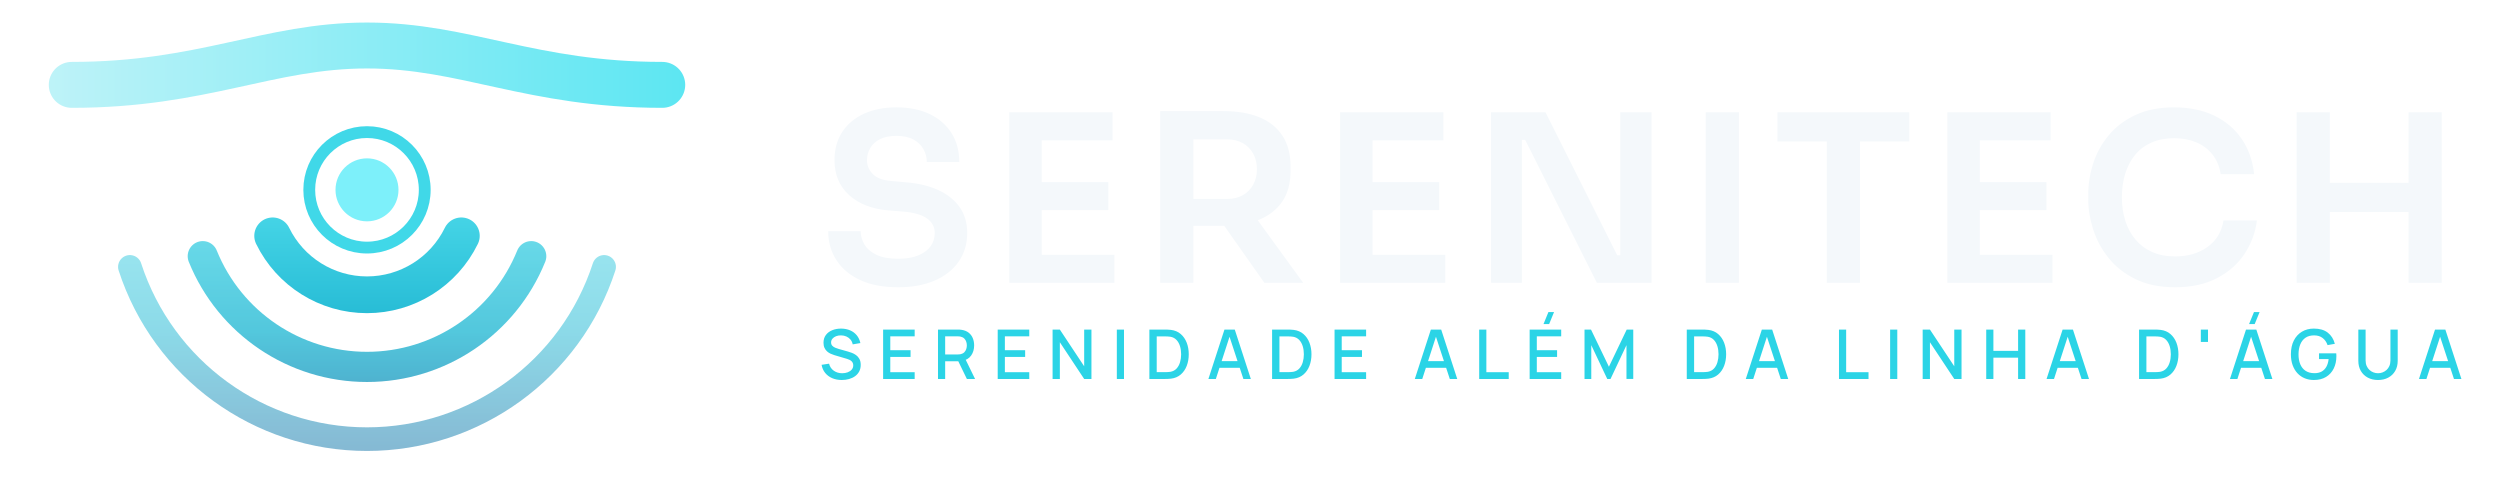
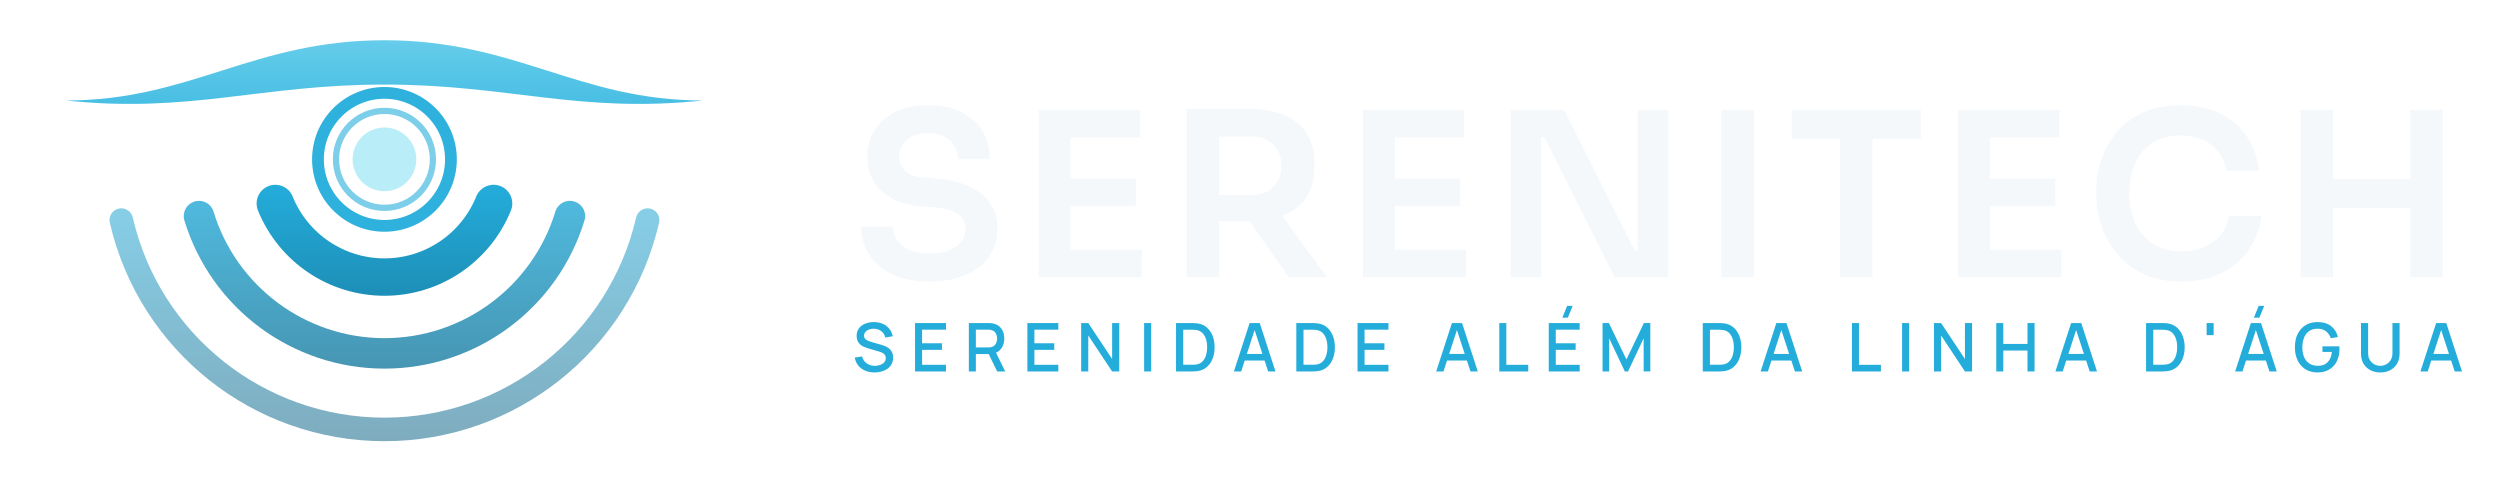
- <svg xmlns="http://www.w3.org/2000/svg" viewBox="0 0 642 126" width="642" height="126">
+ <svg xmlns="http://www.w3.org/2000/svg" viewBox="0 0 655 126" width="655" height="126">
  <defs>
-     <linearGradient id="hp-on-dark-line" gradientUnits="userSpaceOnUse" x1="0" y1="0" x2="100" y2="0">
-       <stop offset="0" stop-color="#BFF3F8" />
-       <stop offset="1" stop-color="#5BE6F2" />
-     </linearGradient>
-     <linearGradient id="hp-on-dark-depth" gradientUnits="userSpaceOnUse" x1="0" y1="40" x2="0" y2="92">
-       <stop offset="0" stop-color="#5BE6F2" />
-       <stop offset="0.55" stop-color="#22B8D3" />
-       <stop offset="1" stop-color="#1266A0" />
+     <linearGradient id="hp-on-dark-g" gradientUnits="userSpaceOnUse" x1="0" y1="22" x2="0" y2="92">
+       <stop offset="0" stop-color="#88DDF2" />
+       <stop offset="0.45" stop-color="#24ADDB" />
+       <stop offset="1" stop-color="#136586" />
    </linearGradient>
  </defs>
-   <g transform="translate(10.0,-30.438) scale(1.6849)">
-     <path d="M5,31.0 C25,31.0 35,25.0 50,25.0 S75,31.0 95,31.0" fill="none" stroke="url(#hp-on-dark-line)" stroke-width="7" stroke-linecap="round" />
-     <path d="M64.38,54.01 A16,16 0 0 1 35.62,54.01" fill="none" stroke="url(#hp-on-dark-depth)" stroke-width="5.6" stroke-linecap="round" opacity="1.0" />
-     <path d="M75.03,57.11 A27,27 0 0 1 24.97,57.11" fill="none" stroke="url(#hp-on-dark-depth)" stroke-width="4.6" stroke-linecap="round" opacity="0.78" />
-     <path d="M86.14,58.74 A38,38 0 0 1 13.86,58.74" fill="none" stroke="url(#hp-on-dark-depth)" stroke-width="3.6" stroke-linecap="round" opacity="0.52" />
-     <circle cx="50.0" cy="47.0" r="8.8" fill="none" stroke="#2BD4E6" stroke-width="1.8" opacity="0.9" />
-     <circle cx="50.0" cy="47.0" r="4.8" fill="#7DF0FA" />
+   <g transform="translate(10.0,-48.972) scale(1.8145)">
+     <path d="M4,41.5 C22,41.5 31,32.8 50,32.8 C69,32.8 78,41.5 96,41.5 C78,43.4 68,39.2 50,39.2 C32,39.2 22,43.4 4,41.5 Z" fill="url(#hp-on-dark-g)" />
+     <path d="M65.76,56.37 A17,17 0 0 1 34.24,56.37" fill="none" stroke="url(#hp-on-dark-g)" stroke-width="5.4" stroke-linecap="round" opacity="1.0" />
+     <path d="M76.78,58.19 A28,28 0 0 1 23.22,58.19" fill="none" stroke="url(#hp-on-dark-g)" stroke-width="4.4" stroke-linecap="round" opacity="0.8" />
+     <path d="M88.00,58.77 A39,39 0 0 1 12.00,58.77" fill="none" stroke="url(#hp-on-dark-g)" stroke-width="3.4" stroke-linecap="round" opacity="0.55" />
+     <circle cx="50.0" cy="50.0" r="9.6" fill="none" stroke="#24ADDB" stroke-width="1.7" opacity="0.95" />
+     <circle cx="50.0" cy="50.0" r="7.0" fill="none" stroke="#24ADDB" stroke-width="0.9" opacity="0.6" />
+     <circle cx="50.0" cy="50.0" r="4.6" fill="#B9EEF9" />
  </g>
-   <path transform="translate(210.34,72.63)" d="M20.34 1.14Q14.52 1.14 10.53 -0.72Q6.54 -2.58 4.44 -5.85Q2.34 -9.12 2.34 -13.26H10.68Q10.68 -11.52 11.64 -9.87Q12.6 -8.22 14.73 -7.2Q16.86 -6.18 20.34 -6.18Q23.46 -6.18 25.56 -7.08Q27.66 -7.98 28.68 -9.45Q29.7 -10.92 29.7 -12.78Q29.7 -15.12 27.72 -16.53Q25.74 -17.94 21.6 -18.3L17.76 -18.6Q11.46 -19.14 7.71 -22.53Q3.96 -25.92 3.96 -31.5Q3.96 -35.7 5.94 -38.73Q7.92 -41.76 11.49 -43.41Q15.06 -45.06 19.86 -45.06Q24.84 -45.06 28.44 -43.32Q32.04 -41.58 34.02 -38.43Q36.0 -35.28 36.0 -31.02H27.66Q27.66 -32.82 26.79 -34.35Q25.92 -35.88 24.21 -36.81Q22.5 -37.74 19.86 -37.74Q17.34 -37.74 15.66 -36.9Q13.98 -36.06 13.14 -34.62Q12.3 -33.18 12.3 -31.5Q12.3 -29.46 13.8 -27.93Q15.3 -26.4 18.54 -26.16L22.38 -25.8Q27.06 -25.44 30.6 -23.82Q34.14 -22.2 36.09 -19.44Q38.04 -16.68 38.04 -12.78Q38.04 -8.64 35.88 -5.49Q33.72 -2.34 29.73 -0.6Q25.74 1.14 20.34 1.14Z M48.84 0.0V-43.8H57.18V0.0ZM55.98 0.0V-7.2H75.84V0.0ZM55.98 -18.66V-25.86H74.28V-18.66ZM55.98 -36.6V-43.8H75.36V-36.6Z M87.6 0.0V-44.1H96.12V0.0ZM114.36 0.0 100.92 -19.08H110.46L124.32 0.0ZM93.6 -14.64V-21.54H104.76Q107.1 -21.54 108.81 -22.5Q110.52 -23.46 111.48 -25.2Q112.44 -26.94 112.44 -29.16Q112.44 -31.44 111.48 -33.18Q110.52 -34.92 108.81 -35.88Q107.1 -36.84 104.76 -36.84H93.6V-44.1H103.86Q109.14 -44.1 113.01 -42.54Q116.88 -40.98 118.98 -37.8Q121.08 -34.62 121.08 -29.82V-28.86Q121.08 -24.0 118.95 -20.88Q116.82 -17.76 112.98 -16.2Q109.14 -14.64 103.86 -14.64Z M133.8 0.0V-43.8H142.14V0.0ZM140.94 0.0V-7.2H160.8V0.0ZM140.94 -18.66V-25.86H159.24V-18.66ZM140.94 -36.6V-43.8H160.32V-36.6Z M172.56 0.0V-43.8H186.54L204.96 -7.08H206.94L205.74 -6.0V-43.8H213.78V0.0H199.74L181.32 -36.72H179.28L180.48 -37.8V0.0Z M227.7 0.0V-43.8H236.22V0.0Z M258.78 0.0V-37.5H267.3V0.0ZM246.12 -36.3V-43.8H279.96V-36.3Z M289.74 0.0V-43.8H298.08V0.0ZM296.88 0.0V-7.2H316.74V0.0ZM296.88 -18.66V-25.86H315.18V-18.66ZM296.88 -36.6V-43.8H316.26V-36.6Z M348.24 1.14Q342.3 1.14 338.04 -0.96Q333.78 -3.06 331.11 -6.42Q328.44 -9.78 327.18 -13.74Q325.92 -17.7 325.92 -21.36V-22.68Q325.92 -26.76 327.21 -30.72Q328.5 -34.68 331.2 -37.92Q333.9 -41.16 338.07 -43.11Q342.24 -45.06 347.94 -45.06Q353.88 -45.06 358.29 -42.93Q362.7 -40.8 365.34 -36.93Q367.98 -33.06 368.52 -27.9H359.94Q359.46 -30.9 357.81 -32.97Q356.16 -35.04 353.64 -36.09Q351.12 -37.14 347.94 -37.14Q344.7 -37.14 342.18 -36.03Q339.66 -34.92 337.98 -32.88Q336.3 -30.84 335.43 -28.08Q334.56 -25.32 334.56 -21.96Q334.56 -18.72 335.43 -15.96Q336.3 -13.2 338.04 -11.13Q339.78 -9.06 342.33 -7.92Q344.88 -6.78 348.24 -6.78Q353.16 -6.78 356.55 -9.21Q359.94 -11.64 360.66 -16.02H369.24Q368.64 -11.34 366.06 -7.44Q363.48 -3.54 358.98 -1.2Q354.48 1.14 348.24 1.14Z M408.18 0.0V-43.8H416.7V0.0ZM379.44 0.0V-43.8H387.96V0.0ZM386.4 -18.18V-25.68H409.74V-18.18Z" fill="#F4F8FB" />
-   <path transform="translate(210.34,97.32)" d="M5.831 0.264Q4.466 0.264 3.369 -0.207Q2.272 -0.678 1.563 -1.555Q0.854 -2.431 0.643 -3.638L2.563 -3.928Q2.854 -2.766 3.779 -2.118Q4.703 -1.471 5.937 -1.471Q6.703 -1.471 7.346 -1.713Q7.989 -1.955 8.381 -2.409Q8.773 -2.863 8.773 -3.497Q8.773 -3.84 8.654 -4.104Q8.535 -4.369 8.328 -4.567Q8.121 -4.765 7.826 -4.91Q7.531 -5.056 7.178 -5.161L3.928 -6.121Q3.453 -6.262 2.959 -6.487Q2.466 -6.712 2.057 -7.077Q1.647 -7.443 1.392 -7.984Q1.136 -8.526 1.136 -9.301Q1.136 -10.473 1.74 -11.287Q2.343 -12.102 3.373 -12.52Q4.404 -12.939 5.681 -12.939Q6.967 -12.921 7.984 -12.481Q9.002 -12.04 9.675 -11.217Q10.349 -10.393 10.605 -9.222L8.632 -8.887Q8.5 -9.601 8.068 -10.116Q7.636 -10.631 7.011 -10.909Q6.386 -11.186 5.655 -11.195Q4.95 -11.212 4.364 -10.983Q3.779 -10.754 3.431 -10.34Q3.083 -9.926 3.083 -9.389Q3.083 -8.861 3.391 -8.535Q3.699 -8.209 4.153 -8.02Q4.607 -7.83 5.056 -7.707L7.399 -7.046Q7.839 -6.923 8.398 -6.716Q8.958 -6.509 9.482 -6.139Q10.006 -5.769 10.349 -5.157Q10.693 -4.545 10.693 -3.62Q10.693 -2.66 10.305 -1.933Q9.918 -1.207 9.244 -0.718Q8.57 -0.229 7.689 0.018Q6.808 0.264 5.831 0.264Z M16.444 0.0V-12.683H24.548V-10.948H18.285V-7.39H23.491V-5.655H18.285V-1.735H24.548V0.0Z M30.537 0.0V-12.683H35.663Q35.848 -12.683 36.121 -12.67Q36.394 -12.657 36.641 -12.613Q37.698 -12.446 38.407 -11.891Q39.116 -11.336 39.468 -10.49Q39.82 -9.645 39.82 -8.623Q39.82 -7.108 39.045 -6.011Q38.27 -4.915 36.72 -4.642L35.971 -4.554H32.378V0.0ZM37.953 0.0 35.452 -5.161 37.31 -5.637 40.058 0.0ZM32.378 -6.298H35.593Q35.769 -6.298 35.985 -6.315Q36.2 -6.333 36.394 -6.377Q36.958 -6.509 37.301 -6.866Q37.645 -7.222 37.795 -7.689Q37.944 -8.156 37.944 -8.623Q37.944 -9.09 37.795 -9.552Q37.645 -10.015 37.301 -10.371Q36.958 -10.728 36.394 -10.86Q36.2 -10.913 35.985 -10.931Q35.769 -10.948 35.593 -10.948H32.378Z M45.871 0.0V-12.683H53.975V-10.948H47.712V-7.39H52.918V-5.655H47.712V-1.735H53.975V0.0Z M59.964 0.0V-12.683H61.831L68.076 -3.259V-12.683H69.943V0.0H68.076L61.831 -9.433V0.0Z M76.461 0.0V-12.683H78.302V0.0Z M84.82 0.0V-12.683H88.792Q88.968 -12.683 89.448 -12.675Q89.928 -12.666 90.369 -12.604Q91.857 -12.419 92.875 -11.538Q93.892 -10.658 94.412 -9.306Q94.931 -7.954 94.931 -6.342Q94.931 -4.721 94.412 -3.369Q93.892 -2.017 92.875 -1.141Q91.857 -0.264 90.369 -0.079Q89.928 -0.018 89.448 -0.009Q88.968 0.0 88.792 0.0ZM86.705 -1.753H88.792Q89.092 -1.753 89.506 -1.77Q89.92 -1.788 90.237 -1.841Q91.206 -2.026 91.809 -2.682Q92.412 -3.338 92.694 -4.298Q92.976 -5.258 92.976 -6.342Q92.976 -7.46 92.685 -8.416Q92.395 -9.372 91.791 -10.019Q91.188 -10.666 90.237 -10.842Q89.92 -10.904 89.501 -10.917Q89.083 -10.931 88.792 -10.931H86.705Z M99.978 0.0 104.1 -12.683H106.751L110.874 0.0H108.962L105.166 -11.574H105.642L101.89 0.0ZM102.119 -2.863V-4.589H108.742V-2.863Z M116.334 0.0V-12.683H120.307Q120.483 -12.683 120.963 -12.675Q121.443 -12.666 121.883 -12.604Q123.372 -12.419 124.389 -11.538Q125.407 -10.658 125.926 -9.306Q126.446 -7.954 126.446 -6.342Q126.446 -4.721 125.926 -3.369Q125.407 -2.017 124.389 -1.141Q123.372 -0.264 121.883 -0.079Q121.443 -0.018 120.963 -0.009Q120.483 0.0 120.307 0.0ZM118.219 -1.753H120.307Q120.606 -1.753 121.02 -1.77Q121.434 -1.788 121.751 -1.841Q122.72 -2.026 123.324 -2.682Q123.927 -3.338 124.209 -4.298Q124.491 -5.258 124.491 -6.342Q124.491 -7.46 124.2 -8.416Q123.909 -9.372 123.306 -10.019Q122.703 -10.666 121.751 -10.842Q121.434 -10.904 121.016 -10.917Q120.597 -10.931 120.307 -10.931H118.219Z M132.374 0.0V-12.683H140.477V-10.948H134.214V-7.39H139.42V-5.655H134.214V-1.735H140.477V0.0Z M152.984 0.0 157.106 -12.683H159.757L163.879 0.0H161.968L158.172 -11.574H158.648L154.895 0.0ZM155.124 -2.863V-4.589H161.748V-2.863Z M169.516 0.0V-12.683H171.357V-1.735H177.1V0.0Z M187.476 -14.093H186.031L187.291 -17.175H188.735ZM182.473 0.0V-12.683H190.576V-10.948H184.314V-7.39H189.519V-5.655H184.314V-1.735H190.576V0.0Z M196.565 0.0V-12.683H198.23L202.828 -3.144L207.399 -12.683H209.081V-0.009H207.337V-8.685L203.242 0.0H202.405L198.301 -8.685V0.0Z M222.822 0.0V-12.683H226.794Q226.97 -12.683 227.45 -12.675Q227.93 -12.666 228.371 -12.604Q229.859 -12.419 230.877 -11.538Q231.894 -10.658 232.414 -9.306Q232.933 -7.954 232.933 -6.342Q232.933 -4.721 232.414 -3.369Q231.894 -2.017 230.877 -1.141Q229.859 -0.264 228.371 -0.079Q227.93 -0.018 227.45 -0.009Q226.97 0.0 226.794 0.0ZM224.707 -1.753H226.794Q227.094 -1.753 227.508 -1.77Q227.921 -1.788 228.239 -1.841Q229.207 -2.026 229.811 -2.682Q230.414 -3.338 230.696 -4.298Q230.978 -5.258 230.978 -6.342Q230.978 -7.46 230.687 -8.416Q230.397 -9.372 229.793 -10.019Q229.19 -10.666 228.239 -10.842Q227.921 -10.904 227.503 -10.917Q227.085 -10.931 226.794 -10.931H224.707Z M237.98 0.0 242.102 -12.683H244.753L248.875 0.0H246.964L243.168 -11.574H243.644L239.891 0.0ZM240.12 -2.863V-4.589H246.744V-2.863Z M261.911 0.0V-12.683H263.752V-1.735H269.495V0.0Z M275.044 0.0V-12.683H276.884V0.0Z M283.402 0.0V-12.683H285.27L291.514 -3.259V-12.683H293.382V0.0H291.514L285.27 -9.433V0.0Z M299.723 0.0V-12.683H301.564V-7.214H307.906V-12.683H309.755V0.0H307.906V-5.479H301.564V0.0Z M315.216 0.0 319.338 -12.683H321.99L326.112 0.0H324.2L320.404 -11.574H320.88L317.128 0.0ZM317.357 -2.863V-4.589H323.98V-2.863Z M338.971 0.0V-12.683H342.944Q343.12 -12.683 343.6 -12.675Q344.08 -12.666 344.52 -12.604Q346.009 -12.419 347.026 -11.538Q348.043 -10.658 348.563 -9.306Q349.083 -7.954 349.083 -6.342Q349.083 -4.721 348.563 -3.369Q348.043 -2.017 347.026 -1.141Q346.009 -0.264 344.52 -0.079Q344.08 -0.018 343.6 -0.009Q343.12 0.0 342.944 0.0ZM340.856 -1.753H342.944Q343.243 -1.753 343.657 -1.77Q344.071 -1.788 344.388 -1.841Q345.357 -2.026 345.96 -2.682Q346.564 -3.338 346.845 -4.298Q347.127 -5.258 347.127 -6.342Q347.127 -7.46 346.837 -8.416Q346.546 -9.372 345.943 -10.019Q345.339 -10.666 344.388 -10.842Q344.071 -10.904 343.653 -10.917Q343.234 -10.931 342.944 -10.931H340.856Z M354.834 -9.513V-12.683H356.675V-9.513Z M368.663 -14.093H367.218L368.478 -17.175H369.922ZM362.312 0.0 366.434 -12.683H369.085L373.207 0.0H371.296L367.5 -11.574H367.976L364.223 0.0ZM364.452 -2.863V-4.589H371.076V-2.863Z M383.856 0.264Q382.579 0.264 381.504 -0.181Q380.43 -0.625 379.637 -1.48Q378.845 -2.334 378.404 -3.558Q377.964 -4.783 377.964 -6.342Q377.964 -8.394 378.712 -9.869Q379.461 -11.345 380.791 -12.142Q382.121 -12.939 383.856 -12.939Q386.093 -12.939 387.428 -11.899Q388.762 -10.86 389.247 -9.028L387.379 -8.693Q386.992 -9.83 386.129 -10.508Q385.265 -11.186 383.962 -11.195Q382.614 -11.204 381.72 -10.596Q380.826 -9.988 380.377 -8.892Q379.928 -7.795 379.919 -6.342Q379.91 -4.888 380.359 -3.801Q380.809 -2.713 381.711 -2.105Q382.614 -1.497 383.962 -1.489Q385.045 -1.471 385.825 -1.889Q386.604 -2.308 387.062 -3.118Q387.52 -3.928 387.652 -5.109H385.186V-6.588H389.608Q389.625 -6.43 389.634 -6.17Q389.643 -5.91 389.643 -5.84Q389.643 -4.078 388.965 -2.695Q388.287 -1.312 386.992 -0.524Q385.697 0.264 383.856 0.264Z M400.336 0.264Q398.847 0.264 397.707 -0.348Q396.566 -0.96 395.923 -2.065Q395.28 -3.171 395.28 -4.668V-12.675L397.147 -12.683V-4.765Q397.147 -3.955 397.42 -3.338Q397.693 -2.722 398.151 -2.308Q398.609 -1.894 399.177 -1.682Q399.746 -1.471 400.336 -1.471Q400.935 -1.471 401.503 -1.687Q402.071 -1.903 402.529 -2.316Q402.987 -2.73 403.256 -3.347Q403.524 -3.964 403.524 -4.765V-12.683H405.391V-4.668Q405.391 -3.18 404.748 -2.07Q404.106 -0.96 402.965 -0.348Q401.824 0.264 400.336 0.264Z M410.852 0.0 414.974 -12.683H417.626L421.748 0.0H419.836L416.04 -11.574H416.516L412.764 0.0ZM412.993 -2.863V-4.589H419.616V-2.863Z" fill="#2BD4E6" />
+   <path transform="translate(223.30,72.63)" d="M20.34 1.14Q14.52 1.14 10.53 -0.72Q6.54 -2.58 4.44 -5.85Q2.34 -9.12 2.34 -13.26H10.68Q10.68 -11.52 11.64 -9.87Q12.6 -8.22 14.73 -7.2Q16.86 -6.18 20.34 -6.18Q23.46 -6.18 25.56 -7.08Q27.66 -7.98 28.68 -9.45Q29.7 -10.92 29.7 -12.78Q29.7 -15.12 27.72 -16.53Q25.74 -17.94 21.6 -18.3L17.76 -18.6Q11.46 -19.14 7.71 -22.53Q3.96 -25.92 3.96 -31.5Q3.96 -35.7 5.94 -38.73Q7.92 -41.76 11.49 -43.41Q15.06 -45.06 19.86 -45.06Q24.84 -45.06 28.44 -43.32Q32.04 -41.58 34.02 -38.43Q36.0 -35.28 36.0 -31.02H27.66Q27.66 -32.82 26.79 -34.35Q25.92 -35.88 24.21 -36.81Q22.5 -37.74 19.86 -37.74Q17.34 -37.74 15.66 -36.9Q13.98 -36.06 13.14 -34.62Q12.3 -33.18 12.3 -31.5Q12.3 -29.46 13.8 -27.93Q15.3 -26.4 18.54 -26.16L22.38 -25.8Q27.06 -25.44 30.6 -23.82Q34.14 -22.2 36.09 -19.44Q38.04 -16.68 38.04 -12.78Q38.04 -8.64 35.88 -5.49Q33.72 -2.34 29.73 -0.6Q25.74 1.14 20.34 1.14Z M48.84 0.0V-43.8H57.18V0.0ZM55.98 0.0V-7.2H75.84V0.0ZM55.98 -18.66V-25.86H74.28V-18.66ZM55.98 -36.6V-43.8H75.36V-36.6Z M87.6 0.0V-44.1H96.12V0.0ZM114.36 0.0 100.92 -19.08H110.46L124.32 0.0ZM93.6 -14.64V-21.54H104.76Q107.1 -21.54 108.81 -22.5Q110.52 -23.46 111.48 -25.2Q112.44 -26.94 112.44 -29.16Q112.44 -31.44 111.48 -33.18Q110.52 -34.92 108.81 -35.88Q107.1 -36.84 104.76 -36.84H93.6V-44.1H103.86Q109.14 -44.1 113.01 -42.54Q116.88 -40.98 118.98 -37.8Q121.08 -34.62 121.08 -29.82V-28.86Q121.08 -24.0 118.95 -20.88Q116.82 -17.76 112.98 -16.2Q109.14 -14.64 103.86 -14.64Z M133.8 0.0V-43.8H142.14V0.0ZM140.94 0.0V-7.2H160.8V0.0ZM140.94 -18.66V-25.86H159.24V-18.66ZM140.94 -36.6V-43.8H160.32V-36.6Z M172.56 0.0V-43.8H186.54L204.96 -7.08H206.94L205.74 -6.0V-43.8H213.78V0.0H199.74L181.32 -36.72H179.28L180.48 -37.8V0.0Z M227.7 0.0V-43.8H236.22V0.0Z M258.78 0.0V-37.5H267.3V0.0ZM246.12 -36.3V-43.8H279.96V-36.3Z M289.74 0.0V-43.8H298.08V0.0ZM296.88 0.0V-7.2H316.74V0.0ZM296.88 -18.66V-25.86H315.18V-18.66ZM296.88 -36.6V-43.8H316.26V-36.6Z M348.24 1.14Q342.3 1.14 338.04 -0.96Q333.78 -3.06 331.11 -6.42Q328.44 -9.78 327.18 -13.74Q325.92 -17.7 325.92 -21.36V-22.68Q325.92 -26.76 327.21 -30.72Q328.5 -34.68 331.2 -37.92Q333.9 -41.16 338.07 -43.11Q342.24 -45.06 347.94 -45.06Q353.88 -45.06 358.29 -42.93Q362.7 -40.8 365.34 -36.93Q367.98 -33.06 368.52 -27.9H359.94Q359.46 -30.9 357.81 -32.97Q356.16 -35.04 353.64 -36.09Q351.12 -37.14 347.94 -37.14Q344.7 -37.14 342.18 -36.03Q339.66 -34.92 337.98 -32.88Q336.3 -30.84 335.43 -28.08Q334.56 -25.32 334.56 -21.96Q334.56 -18.72 335.43 -15.96Q336.3 -13.2 338.04 -11.13Q339.78 -9.06 342.33 -7.92Q344.88 -6.78 348.24 -6.78Q353.16 -6.78 356.55 -9.21Q359.94 -11.64 360.66 -16.02H369.24Q368.64 -11.34 366.06 -7.44Q363.48 -3.54 358.98 -1.2Q354.48 1.14 348.24 1.14Z M408.18 0.0V-43.8H416.7V0.0ZM379.44 0.0V-43.8H387.96V0.0ZM386.4 -18.18V-25.68H409.74V-18.18Z" fill="#F4F8FB" />
+   <path transform="translate(223.30,97.32)" d="M5.831 0.264Q4.466 0.264 3.369 -0.207Q2.272 -0.678 1.563 -1.555Q0.854 -2.431 0.643 -3.638L2.563 -3.928Q2.854 -2.766 3.779 -2.118Q4.703 -1.471 5.937 -1.471Q6.703 -1.471 7.346 -1.713Q7.989 -1.955 8.381 -2.409Q8.773 -2.863 8.773 -3.497Q8.773 -3.84 8.654 -4.104Q8.535 -4.369 8.328 -4.567Q8.121 -4.765 7.826 -4.91Q7.531 -5.056 7.178 -5.161L3.928 -6.121Q3.453 -6.262 2.959 -6.487Q2.466 -6.712 2.057 -7.077Q1.647 -7.443 1.392 -7.984Q1.136 -8.526 1.136 -9.301Q1.136 -10.473 1.74 -11.287Q2.343 -12.102 3.373 -12.52Q4.404 -12.939 5.681 -12.939Q6.967 -12.921 7.984 -12.481Q9.002 -12.04 9.675 -11.217Q10.349 -10.393 10.605 -9.222L8.632 -8.887Q8.5 -9.601 8.068 -10.116Q7.636 -10.631 7.011 -10.909Q6.386 -11.186 5.655 -11.195Q4.95 -11.212 4.364 -10.983Q3.779 -10.754 3.431 -10.34Q3.083 -9.926 3.083 -9.389Q3.083 -8.861 3.391 -8.535Q3.699 -8.209 4.153 -8.02Q4.607 -7.83 5.056 -7.707L7.399 -7.046Q7.839 -6.923 8.398 -6.716Q8.958 -6.509 9.482 -6.139Q10.006 -5.769 10.349 -5.157Q10.693 -4.545 10.693 -3.62Q10.693 -2.66 10.305 -1.933Q9.918 -1.207 9.244 -0.718Q8.57 -0.229 7.689 0.018Q6.808 0.264 5.831 0.264Z M16.444 0.0V-12.683H24.548V-10.948H18.285V-7.39H23.491V-5.655H18.285V-1.735H24.548V0.0Z M30.537 0.0V-12.683H35.663Q35.848 -12.683 36.121 -12.67Q36.394 -12.657 36.641 -12.613Q37.698 -12.446 38.407 -11.891Q39.116 -11.336 39.468 -10.49Q39.82 -9.645 39.82 -8.623Q39.82 -7.108 39.045 -6.011Q38.27 -4.915 36.72 -4.642L35.971 -4.554H32.378V0.0ZM37.953 0.0 35.452 -5.161 37.31 -5.637 40.058 0.0ZM32.378 -6.298H35.593Q35.769 -6.298 35.985 -6.315Q36.2 -6.333 36.394 -6.377Q36.958 -6.509 37.301 -6.866Q37.645 -7.222 37.795 -7.689Q37.944 -8.156 37.944 -8.623Q37.944 -9.09 37.795 -9.552Q37.645 -10.015 37.301 -10.371Q36.958 -10.728 36.394 -10.86Q36.2 -10.913 35.985 -10.931Q35.769 -10.948 35.593 -10.948H32.378Z M45.871 0.0V-12.683H53.975V-10.948H47.712V-7.39H52.918V-5.655H47.712V-1.735H53.975V0.0Z M59.964 0.0V-12.683H61.831L68.076 -3.259V-12.683H69.943V0.0H68.076L61.831 -9.433V0.0Z M76.461 0.0V-12.683H78.302V0.0Z M84.82 0.0V-12.683H88.792Q88.968 -12.683 89.448 -12.675Q89.928 -12.666 90.369 -12.604Q91.857 -12.419 92.875 -11.538Q93.892 -10.658 94.412 -9.306Q94.931 -7.954 94.931 -6.342Q94.931 -4.721 94.412 -3.369Q93.892 -2.017 92.875 -1.141Q91.857 -0.264 90.369 -0.079Q89.928 -0.018 89.448 -0.009Q88.968 0.0 88.792 0.0ZM86.705 -1.753H88.792Q89.092 -1.753 89.506 -1.77Q89.92 -1.788 90.237 -1.841Q91.206 -2.026 91.809 -2.682Q92.412 -3.338 92.694 -4.298Q92.976 -5.258 92.976 -6.342Q92.976 -7.46 92.685 -8.416Q92.395 -9.372 91.791 -10.019Q91.188 -10.666 90.237 -10.842Q89.92 -10.904 89.501 -10.917Q89.083 -10.931 88.792 -10.931H86.705Z M99.978 0.0 104.1 -12.683H106.751L110.874 0.0H108.962L105.166 -11.574H105.642L101.89 0.0ZM102.119 -2.863V-4.589H108.742V-2.863Z M116.334 0.0V-12.683H120.307Q120.483 -12.683 120.963 -12.675Q121.443 -12.666 121.883 -12.604Q123.372 -12.419 124.389 -11.538Q125.407 -10.658 125.926 -9.306Q126.446 -7.954 126.446 -6.342Q126.446 -4.721 125.926 -3.369Q125.407 -2.017 124.389 -1.141Q123.372 -0.264 121.883 -0.079Q121.443 -0.018 120.963 -0.009Q120.483 0.0 120.307 0.0ZM118.219 -1.753H120.307Q120.606 -1.753 121.02 -1.77Q121.434 -1.788 121.751 -1.841Q122.72 -2.026 123.324 -2.682Q123.927 -3.338 124.209 -4.298Q124.491 -5.258 124.491 -6.342Q124.491 -7.46 124.2 -8.416Q123.909 -9.372 123.306 -10.019Q122.703 -10.666 121.751 -10.842Q121.434 -10.904 121.016 -10.917Q120.597 -10.931 120.307 -10.931H118.219Z M132.374 0.0V-12.683H140.477V-10.948H134.214V-7.39H139.42V-5.655H134.214V-1.735H140.477V0.0Z M152.984 0.0 157.106 -12.683H159.757L163.879 0.0H161.968L158.172 -11.574H158.648L154.895 0.0ZM155.124 -2.863V-4.589H161.748V-2.863Z M169.516 0.0V-12.683H171.357V-1.735H177.1V0.0Z M187.476 -14.093H186.031L187.291 -17.175H188.735ZM182.473 0.0V-12.683H190.576V-10.948H184.314V-7.39H189.519V-5.655H184.314V-1.735H190.576V0.0Z M196.565 0.0V-12.683H198.23L202.828 -3.144L207.399 -12.683H209.081V-0.009H207.337V-8.685L203.242 0.0H202.405L198.301 -8.685V0.0Z M222.822 0.0V-12.683H226.794Q226.97 -12.683 227.45 -12.675Q227.93 -12.666 228.371 -12.604Q229.859 -12.419 230.877 -11.538Q231.894 -10.658 232.414 -9.306Q232.933 -7.954 232.933 -6.342Q232.933 -4.721 232.414 -3.369Q231.894 -2.017 230.877 -1.141Q229.859 -0.264 228.371 -0.079Q227.93 -0.018 227.45 -0.009Q226.97 0.0 226.794 0.0ZM224.707 -1.753H226.794Q227.094 -1.753 227.508 -1.77Q227.921 -1.788 228.239 -1.841Q229.207 -2.026 229.811 -2.682Q230.414 -3.338 230.696 -4.298Q230.978 -5.258 230.978 -6.342Q230.978 -7.46 230.687 -8.416Q230.397 -9.372 229.793 -10.019Q229.19 -10.666 228.239 -10.842Q227.921 -10.904 227.503 -10.917Q227.085 -10.931 226.794 -10.931H224.707Z M237.98 0.0 242.102 -12.683H244.753L248.875 0.0H246.964L243.168 -11.574H243.644L239.891 0.0ZM240.12 -2.863V-4.589H246.744V-2.863Z M261.911 0.0V-12.683H263.752V-1.735H269.495V0.0Z M275.044 0.0V-12.683H276.884V0.0Z M283.402 0.0V-12.683H285.27L291.514 -3.259V-12.683H293.382V0.0H291.514L285.27 -9.433V0.0Z M299.723 0.0V-12.683H301.564V-7.214H307.906V-12.683H309.755V0.0H307.906V-5.479H301.564V0.0Z M315.216 0.0 319.338 -12.683H321.99L326.112 0.0H324.2L320.404 -11.574H320.88L317.128 0.0ZM317.357 -2.863V-4.589H323.98V-2.863Z M338.971 0.0V-12.683H342.944Q343.12 -12.683 343.6 -12.675Q344.08 -12.666 344.52 -12.604Q346.009 -12.419 347.026 -11.538Q348.043 -10.658 348.563 -9.306Q349.083 -7.954 349.083 -6.342Q349.083 -4.721 348.563 -3.369Q348.043 -2.017 347.026 -1.141Q346.009 -0.264 344.52 -0.079Q344.08 -0.018 343.6 -0.009Q343.12 0.0 342.944 0.0ZM340.856 -1.753H342.944Q343.243 -1.753 343.657 -1.77Q344.071 -1.788 344.388 -1.841Q345.357 -2.026 345.96 -2.682Q346.564 -3.338 346.845 -4.298Q347.127 -5.258 347.127 -6.342Q347.127 -7.46 346.837 -8.416Q346.546 -9.372 345.943 -10.019Q345.339 -10.666 344.388 -10.842Q344.071 -10.904 343.653 -10.917Q343.234 -10.931 342.944 -10.931H340.856Z M354.834 -9.513V-12.683H356.675V-9.513Z M368.663 -14.093H367.218L368.478 -17.175H369.922ZM362.312 0.0 366.434 -12.683H369.085L373.207 0.0H371.296L367.5 -11.574H367.976L364.223 0.0ZM364.452 -2.863V-4.589H371.076V-2.863Z M383.856 0.264Q382.579 0.264 381.504 -0.181Q380.43 -0.625 379.637 -1.48Q378.845 -2.334 378.404 -3.558Q377.964 -4.783 377.964 -6.342Q377.964 -8.394 378.712 -9.869Q379.461 -11.345 380.791 -12.142Q382.121 -12.939 383.856 -12.939Q386.093 -12.939 387.428 -11.899Q388.762 -10.86 389.247 -9.028L387.379 -8.693Q386.992 -9.83 386.129 -10.508Q385.265 -11.186 383.962 -11.195Q382.614 -11.204 381.72 -10.596Q380.826 -9.988 380.377 -8.892Q379.928 -7.795 379.919 -6.342Q379.91 -4.888 380.359 -3.801Q380.809 -2.713 381.711 -2.105Q382.614 -1.497 383.962 -1.489Q385.045 -1.471 385.825 -1.889Q386.604 -2.308 387.062 -3.118Q387.52 -3.928 387.652 -5.109H385.186V-6.588H389.608Q389.625 -6.43 389.634 -6.17Q389.643 -5.91 389.643 -5.84Q389.643 -4.078 388.965 -2.695Q388.287 -1.312 386.992 -0.524Q385.697 0.264 383.856 0.264Z M400.336 0.264Q398.847 0.264 397.707 -0.348Q396.566 -0.96 395.923 -2.065Q395.28 -3.171 395.28 -4.668V-12.675L397.147 -12.683V-4.765Q397.147 -3.955 397.42 -3.338Q397.693 -2.722 398.151 -2.308Q398.609 -1.894 399.177 -1.682Q399.746 -1.471 400.336 -1.471Q400.935 -1.471 401.503 -1.687Q402.071 -1.903 402.529 -2.316Q402.987 -2.73 403.256 -3.347Q403.524 -3.964 403.524 -4.765V-12.683H405.391V-4.668Q405.391 -3.18 404.748 -2.07Q404.106 -0.96 402.965 -0.348Q401.824 0.264 400.336 0.264Z M410.852 0.0 414.974 -12.683H417.626L421.748 0.0H419.836L416.04 -11.574H416.516L412.764 0.0ZM412.993 -2.863V-4.589H419.616V-2.863Z" fill="#24ADDB" />
</svg>
